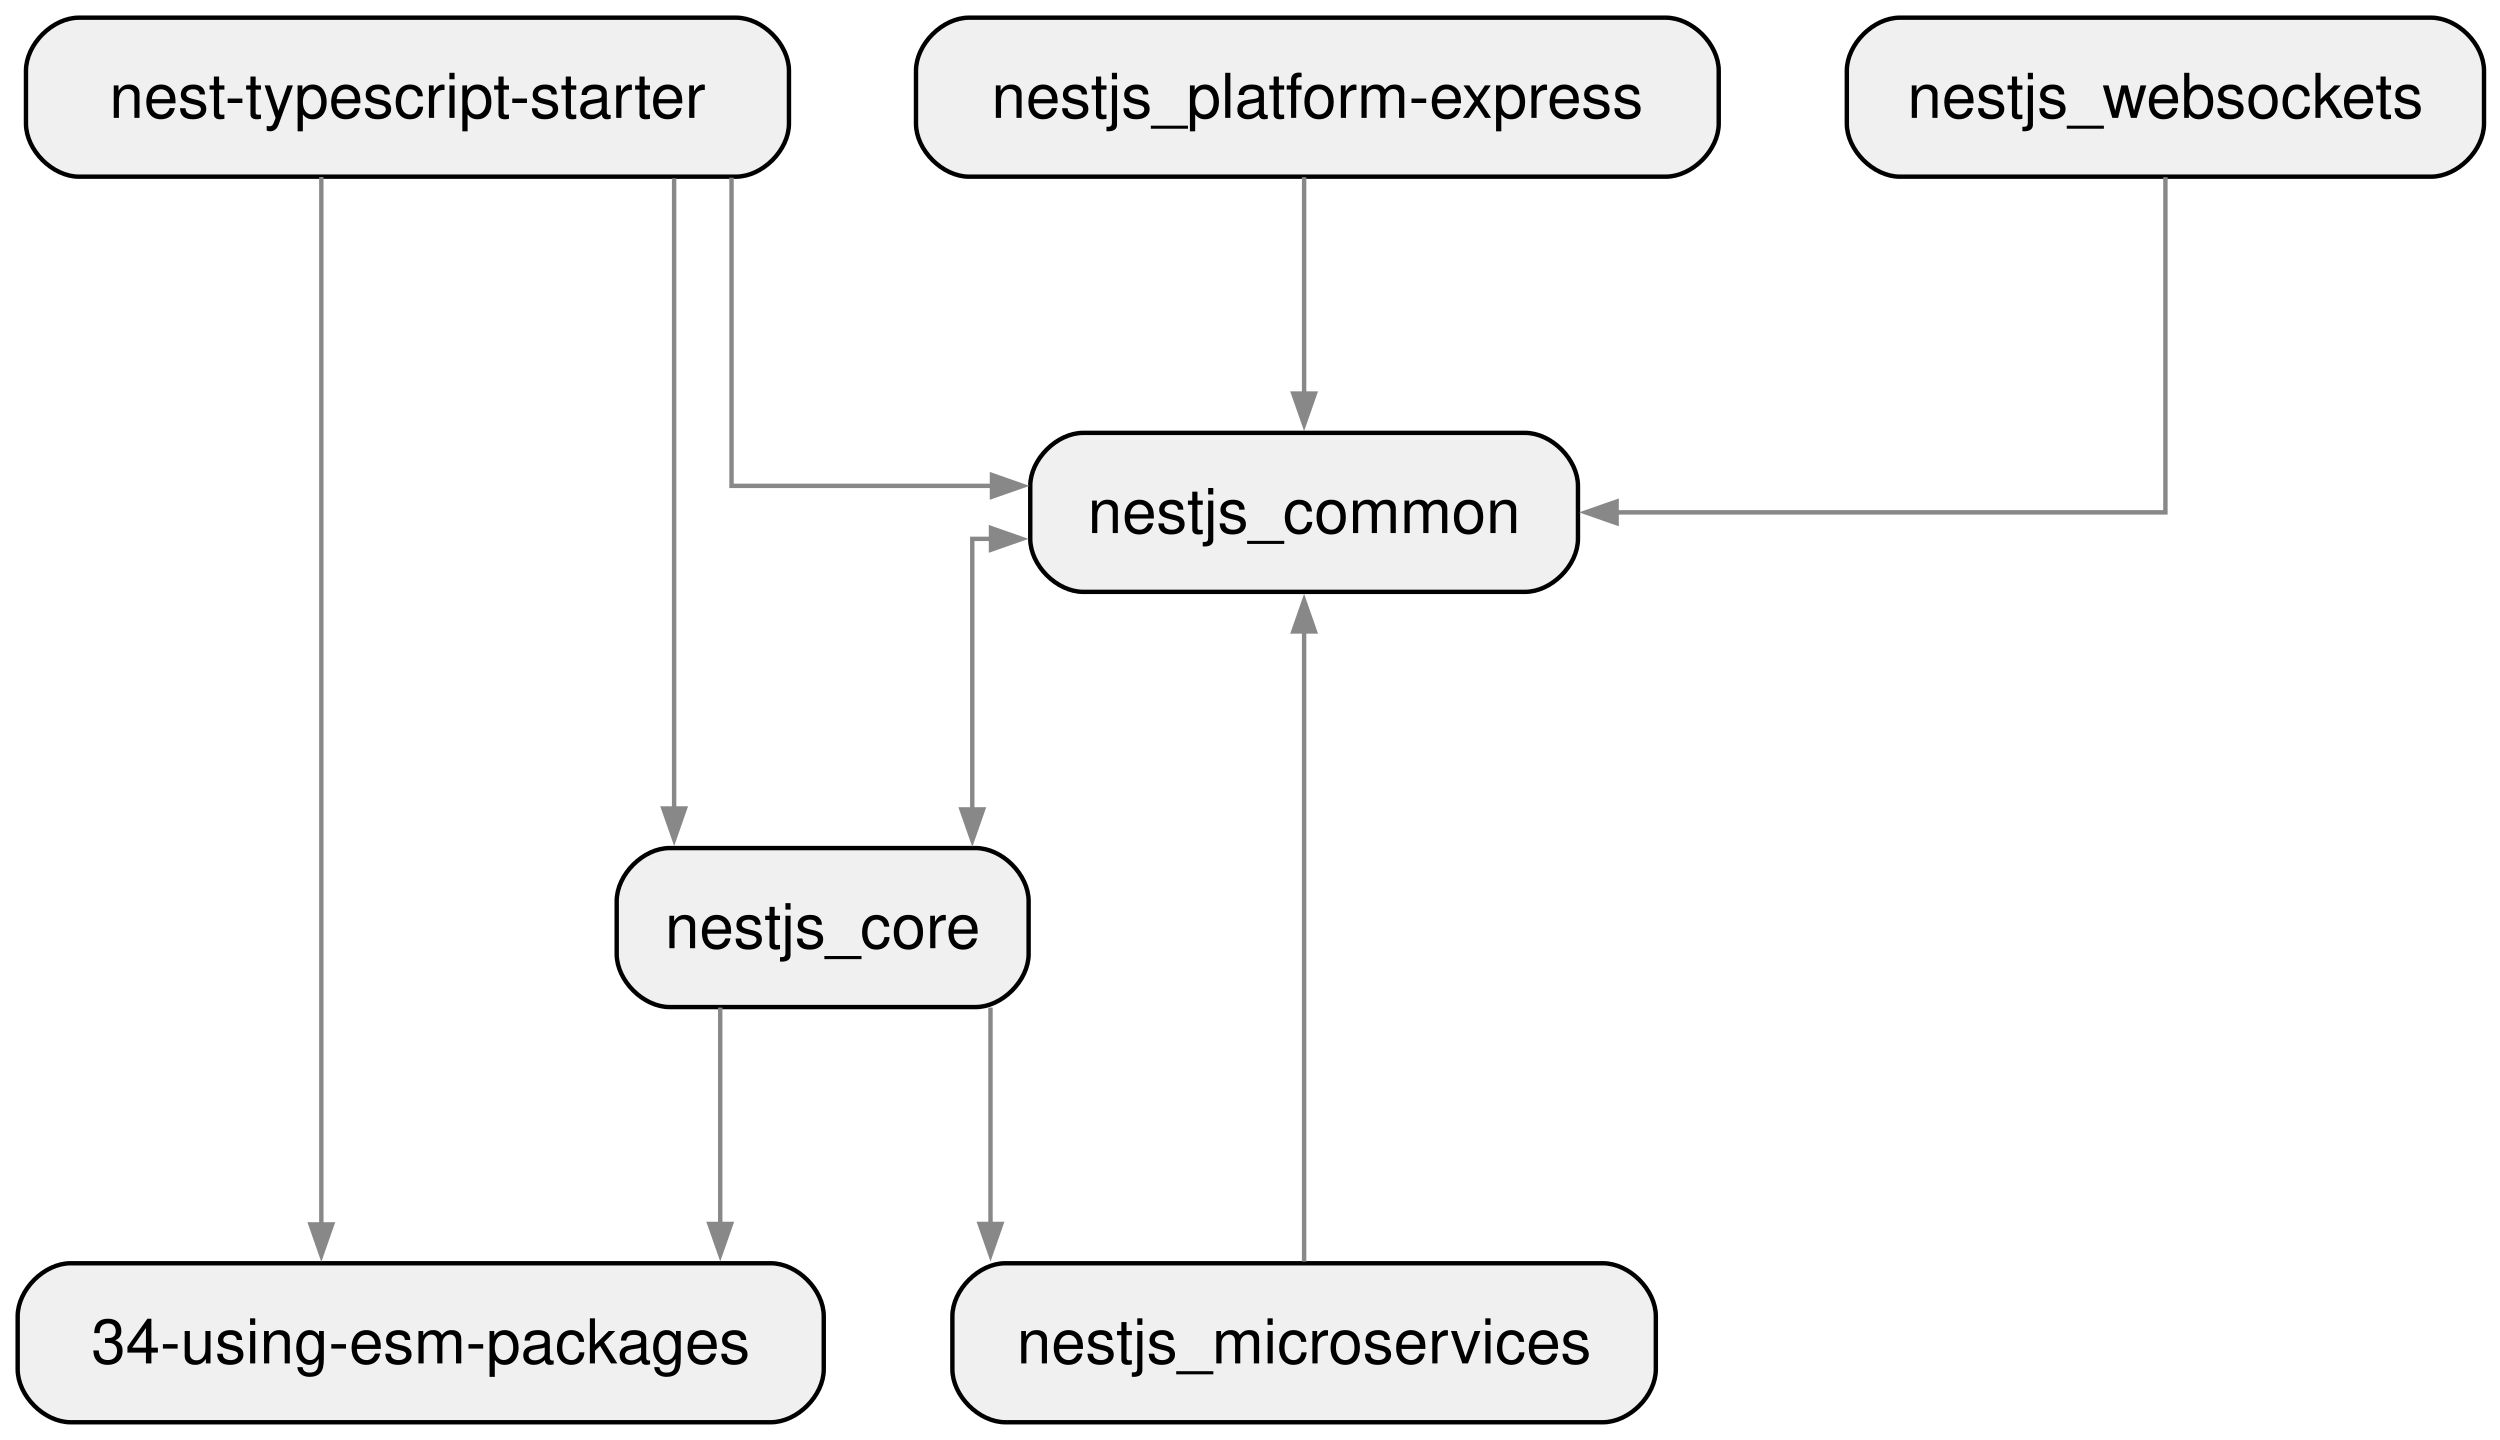
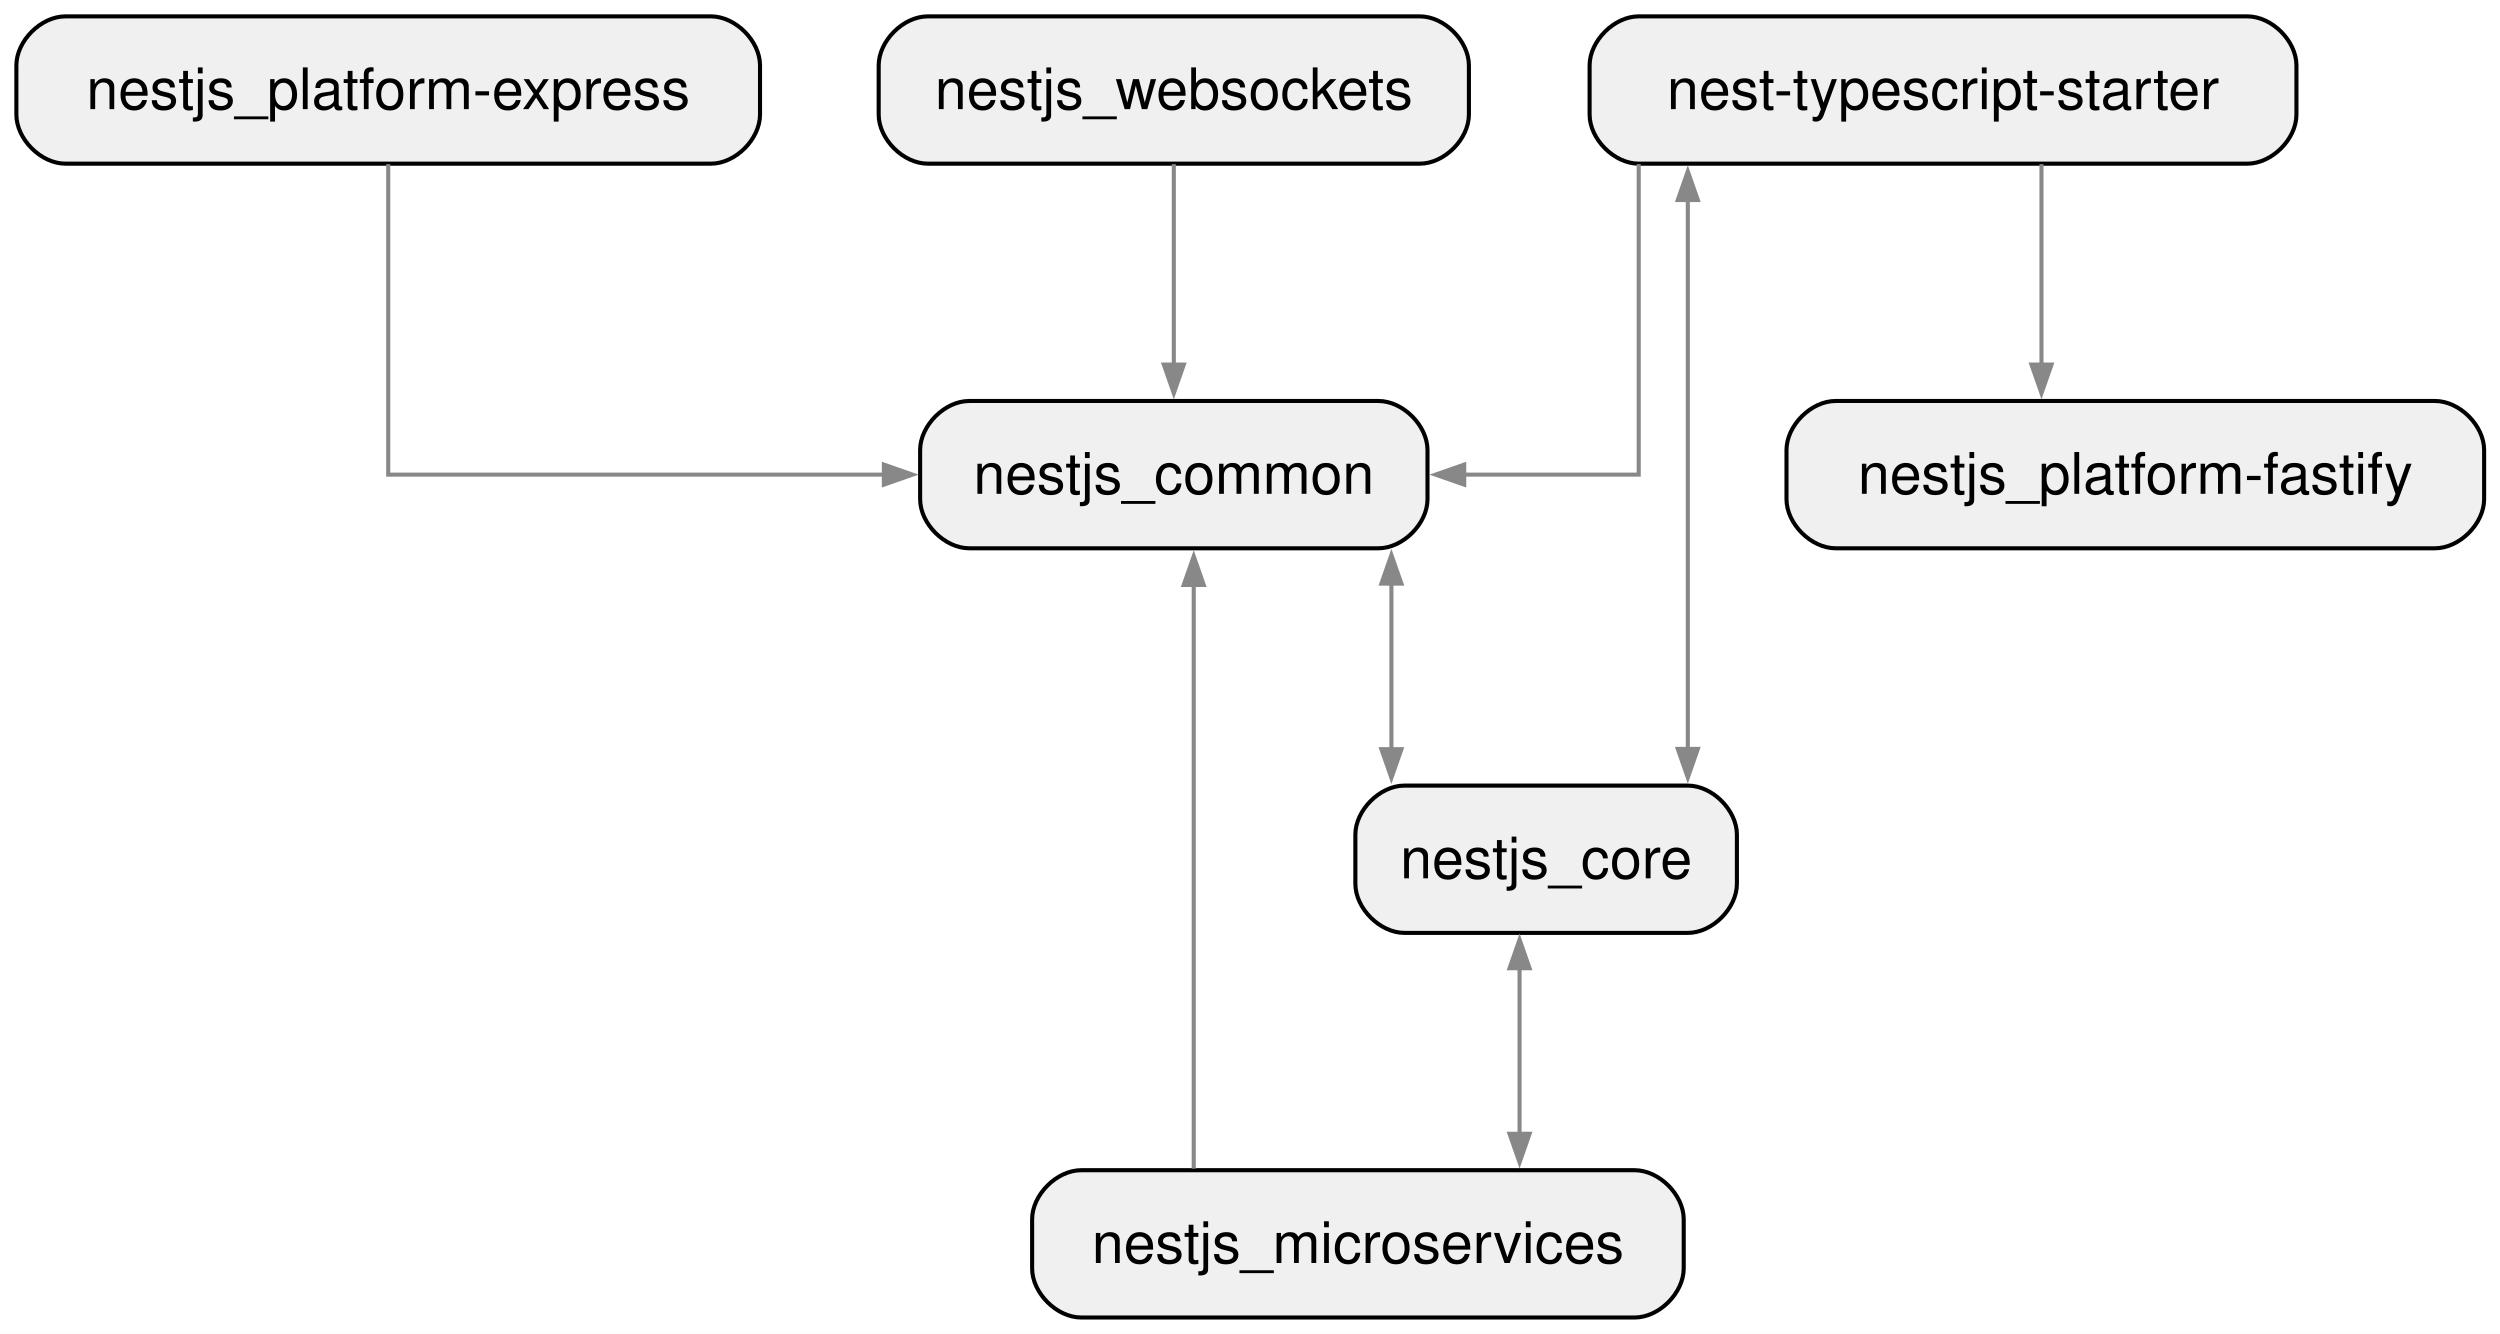
- <svg xmlns="http://www.w3.org/2000/svg" width="566pt" height="326pt" viewBox="0.00 0.00 566.00 326.00">
+ <svg xmlns="http://www.w3.org/2000/svg" width="611pt" height="326pt" viewBox="0.00 0.00 611.00 326.00">
  <g id="graph0" class="graph" transform="scale(1 1) rotate(0) translate(4 322)">
-     <polygon fill="white" stroke="none" points="-4,4 -4,-322 562.38,-322 562.38,4 -4,4" />
+     <polygon fill="white" stroke="none" points="-4,4 -4,-322 607.12,-322 607.12,4 -4,4" />
    <g id="node1" class="node">
-       <path fill="#f0f0f0" stroke="black" d="M170.5,-36C170.5,-36 12,-36 12,-36 6,-36 0,-30 0,-24 0,-24 0,-12 0,-12 0,-6 6,0 12,0 12,0 170.5,0 170.5,0 176.5,0 182.5,-6 182.5,-12 182.5,-12 182.5,-24 182.5,-24 182.5,-30 176.5,-36 170.5,-36" />
-       <text xml:space="preserve" text-anchor="middle" x="91.25" y="-13.32" font-family="Helvetica,sans-Serif" font-size="14.00">34-using-esm-packages</text>
+       <path fill="#f0f0f0" stroke="black" d="M545.25,-318C545.25,-318 396.5,-318 396.5,-318 390.5,-318 384.5,-312 384.5,-306 384.5,-306 384.5,-294 384.5,-294 384.5,-288 390.5,-282 396.5,-282 396.5,-282 545.25,-282 545.25,-282 551.25,-282 557.25,-288 557.25,-294 557.25,-294 557.25,-306 557.25,-306 557.25,-312 551.25,-318 545.25,-318" />
+       <text xml:space="preserve" text-anchor="middle" x="470.88" y="-295.32" font-family="Helvetica,sans-Serif" font-size="14.00">nest-typescript-starter</text>
    </g>
    <g id="node2" class="node">
-       <path fill="#f0f0f0" stroke="black" d="M162.62,-318C162.62,-318 13.88,-318 13.88,-318 7.88,-318 1.88,-312 1.88,-306 1.88,-306 1.88,-294 1.88,-294 1.88,-288 7.88,-282 13.88,-282 13.88,-282 162.62,-282 162.62,-282 168.62,-282 174.62,-288 174.62,-294 174.62,-294 174.62,-306 174.62,-306 174.62,-312 168.62,-318 162.62,-318" />
-       <text xml:space="preserve" text-anchor="middle" x="88.25" y="-295.32" font-family="Helvetica,sans-Serif" font-size="14.00">nest-typescript-starter</text>
+       <path fill="#f0f0f0" stroke="black" d="M332.88,-224C332.88,-224 232.88,-224 232.88,-224 226.88,-224 220.88,-218 220.88,-212 220.88,-212 220.88,-200 220.88,-200 220.88,-194 226.88,-188 232.88,-188 232.88,-188 332.88,-188 332.88,-188 338.88,-188 344.88,-194 344.88,-200 344.88,-200 344.88,-212 344.88,-212 344.88,-218 338.88,-224 332.88,-224" />
+       <text xml:space="preserve" text-anchor="middle" x="282.88" y="-201.32" font-family="Helvetica,sans-Serif" font-size="14.00">nestjs_common</text>
    </g>
    <g id="edge1" class="edge">
-       <path fill="none" stroke="#888888" d="M68.75,-281.93C68.75,-281.93 68.75,-44.8 68.75,-44.8" />
-       <polygon fill="#888888" stroke="#888888" points="71.2,-44.8 68.75,-37.8 66.3,-44.8 71.2,-44.8" />
+       <path fill="none" stroke="#888888" d="M396.5,-281.88C396.5,-254.56 396.5,-206 396.5,-206 396.5,-206 353.85,-206 353.85,-206" />
+       <polygon fill="#888888" stroke="#888888" points="353.85,-203.55 346.85,-206 353.85,-208.45 353.85,-203.55" />
    </g>
    <g id="node3" class="node">
-       <path fill="#f0f0f0" stroke="black" d="M341.25,-224C341.25,-224 241.25,-224 241.25,-224 235.25,-224 229.25,-218 229.25,-212 229.25,-212 229.25,-200 229.25,-200 229.25,-194 235.25,-188 241.25,-188 241.25,-188 341.25,-188 341.25,-188 347.25,-188 353.25,-194 353.25,-200 353.25,-200 353.25,-212 353.25,-212 353.25,-218 347.25,-224 341.25,-224" />
-       <text xml:space="preserve" text-anchor="middle" x="291.25" y="-201.32" font-family="Helvetica,sans-Serif" font-size="14.00">nestjs_common</text>
+       <path fill="#f0f0f0" stroke="black" d="M408.5,-130C408.5,-130 339.25,-130 339.25,-130 333.25,-130 327.25,-124 327.25,-118 327.25,-118 327.25,-106 327.25,-106 327.25,-100 333.25,-94 339.25,-94 339.25,-94 408.5,-94 408.5,-94 414.5,-94 420.5,-100 420.5,-106 420.5,-106 420.5,-118 420.5,-118 420.5,-124 414.5,-130 408.5,-130" />
+       <text xml:space="preserve" text-anchor="middle" x="373.88" y="-107.33" font-family="Helvetica,sans-Serif" font-size="14.00">nestjs_core</text>
    </g>
    <g id="edge2" class="edge">
-       <path fill="none" stroke="#888888" d="M161.62,-281.77C161.62,-255.99 161.62,-212 161.62,-212 161.62,-212 220.58,-212 220.58,-212" />
-       <polygon fill="#888888" stroke="#888888" points="220.58,-214.45 227.58,-212 220.58,-209.55 220.58,-214.45" />
+       <path fill="none" stroke="#888888" d="M408.5,-273.12C408.5,-273.12 408.5,-138.96 408.5,-138.96" />
+       <polygon fill="#888888" stroke="#888888" points="406.05,-273.12 408.5,-280.12 410.95,-273.12 406.05,-273.12" />
+       <polygon fill="#888888" stroke="#888888" points="410.95,-138.96 408.5,-131.96 406.05,-138.96 410.95,-138.96" />
+     </g>
+     <g id="node6" class="node">
+       <path fill="#f0f0f0" stroke="black" d="M591.12,-224C591.12,-224 444.62,-224 444.62,-224 438.62,-224 432.62,-218 432.62,-212 432.62,-212 432.62,-200 432.62,-200 432.62,-194 438.62,-188 444.62,-188 444.62,-188 591.12,-188 591.12,-188 597.12,-188 603.12,-194 603.12,-200 603.12,-200 603.12,-212 603.12,-212 603.12,-218 597.12,-224 591.12,-224" />
+       <text xml:space="preserve" text-anchor="middle" x="517.88" y="-201.32" font-family="Helvetica,sans-Serif" font-size="14.00">nestjs_platform-fastify</text>
+     </g>
+     <g id="edge3" class="edge">
+       <path fill="none" stroke="#888888" d="M494.94,-281.88C494.94,-281.88 494.94,-232.9 494.94,-232.9" />
+       <polygon fill="#888888" stroke="#888888" points="497.39,-232.9 494.94,-225.9 492.49,-232.9 497.39,-232.9" />
+     </g>
+     <g id="edge4" class="edge">
+       <path fill="none" stroke="#888888" d="M336.06,-179.36C336.06,-179.36 336.06,-138.9 336.06,-138.9" />
+       <polygon fill="#888888" stroke="#888888" points="333.61,-179.36 336.06,-186.36 338.51,-179.36 333.61,-179.36" />
+       <polygon fill="#888888" stroke="#888888" points="338.51,-138.9 336.06,-131.9 333.61,-138.9 338.51,-138.9" />
    </g>
    <g id="node4" class="node">
-       <path fill="#f0f0f0" stroke="black" d="M216.88,-130C216.88,-130 147.62,-130 147.62,-130 141.62,-130 135.62,-124 135.62,-118 135.62,-118 135.62,-106 135.62,-106 135.62,-100 141.62,-94 147.62,-94 147.62,-94 216.88,-94 216.88,-94 222.88,-94 228.88,-100 228.88,-106 228.88,-106 228.88,-118 228.88,-118 228.88,-124 222.88,-130 216.88,-130" />
-       <text xml:space="preserve" text-anchor="middle" x="182.25" y="-107.33" font-family="Helvetica,sans-Serif" font-size="14.00">nestjs_core</text>
+       <path fill="#f0f0f0" stroke="black" d="M395.5,-36C395.5,-36 260.25,-36 260.25,-36 254.25,-36 248.25,-30 248.25,-24 248.25,-24 248.25,-12 248.25,-12 248.25,-6 254.25,0 260.25,0 260.25,0 395.5,0 395.5,0 401.5,0 407.5,-6 407.5,-12 407.5,-12 407.5,-24 407.5,-24 407.5,-30 401.5,-36 395.5,-36" />
+       <text xml:space="preserve" text-anchor="middle" x="327.88" y="-13.32" font-family="Helvetica,sans-Serif" font-size="14.00">nestjs_microservices</text>
    </g>
-     <g id="edge3" class="edge">
-       <path fill="none" stroke="#888888" d="M148.62,-281.63C148.62,-281.63 148.62,-138.96 148.62,-138.96" />
-       <polygon fill="#888888" stroke="#888888" points="151.08,-138.96 148.63,-131.96 146.18,-138.96 151.08,-138.96" />
+     <g id="edge7" class="edge">
+       <path fill="none" stroke="#888888" d="M367.38,-85.36C367.38,-85.36 367.38,-44.9 367.38,-44.9" />
+       <polygon fill="#888888" stroke="#888888" points="364.93,-85.36 367.38,-92.36 369.83,-85.36 364.93,-85.36" />
+       <polygon fill="#888888" stroke="#888888" points="369.83,-44.9 367.38,-37.9 364.93,-44.9 369.83,-44.9" />
    </g>
-     <g id="edge4" class="edge">
-       <path fill="none" stroke="#888888" d="M220.36,-200C220.36,-200 216.12,-200 216.12,-200 216.12,-200 216.12,-138.75 216.12,-138.75" />
-       <polygon fill="#888888" stroke="#888888" points="220.36,-202.45 227.36,-200 220.36,-197.55 220.36,-202.45" />
-       <polygon fill="#888888" stroke="#888888" points="218.58,-138.75 216.13,-131.75 213.68,-138.75 218.58,-138.75" />
-     </g>
-     <g id="edge5" class="edge">
-       <path fill="none" stroke="#888888" d="M159.06,-93.88C159.06,-93.88 159.06,-44.9 159.06,-44.9" />
-       <polygon fill="#888888" stroke="#888888" points="161.51,-44.9 159.06,-37.9 156.61,-44.9 161.51,-44.9" />
+     <g id="edge8" class="edge">
+       <path fill="none" stroke="#888888" d="M287.75,-36.37C287.75,-36.37 287.75,-179.04 287.75,-179.04" />
+       <polygon fill="#888888" stroke="#888888" points="285.3,-179.04 287.75,-186.04 290.2,-179.04 285.3,-179.04" />
    </g>
    <g id="node5" class="node">
-       <path fill="#f0f0f0" stroke="black" d="M358.88,-36C358.88,-36 223.62,-36 223.62,-36 217.62,-36 211.62,-30 211.62,-24 211.62,-24 211.62,-12 211.62,-12 211.62,-6 217.62,0 223.62,0 223.62,0 358.88,0 358.88,0 364.88,0 370.88,-6 370.88,-12 370.88,-12 370.88,-24 370.88,-24 370.88,-30 364.88,-36 358.88,-36" />
-       <text xml:space="preserve" text-anchor="middle" x="291.25" y="-13.32" font-family="Helvetica,sans-Serif" font-size="14.00">nestjs_microservices</text>
+       <path fill="#f0f0f0" stroke="black" d="M169.75,-318C169.75,-318 12,-318 12,-318 6,-318 0,-312 0,-306 0,-306 0,-294 0,-294 0,-288 6,-282 12,-282 12,-282 169.75,-282 169.75,-282 175.75,-282 181.75,-288 181.75,-294 181.75,-294 181.75,-306 181.75,-306 181.75,-312 175.75,-318 169.75,-318" />
+       <text xml:space="preserve" text-anchor="middle" x="90.88" y="-295.32" font-family="Helvetica,sans-Serif" font-size="14.00">nestjs_platform-express</text>
    </g>
-     <g id="edge7" class="edge">
-       <path fill="none" stroke="#888888" d="M220.25,-93.88C220.25,-93.88 220.25,-44.9 220.25,-44.9" />
-       <polygon fill="#888888" stroke="#888888" points="222.7,-44.9 220.25,-37.9 217.8,-44.9 222.7,-44.9" />
-     </g>
-     <g id="edge8" class="edge">
-       <path fill="none" stroke="#888888" d="M291.25,-36.37C291.25,-36.37 291.25,-179.04 291.25,-179.04" />
-       <polygon fill="#888888" stroke="#888888" points="288.8,-179.04 291.25,-186.04 293.7,-179.04 288.8,-179.04" />
-     </g>
-     <g id="node6" class="node">
-       <path fill="#f0f0f0" stroke="black" d="M373.12,-318C373.12,-318 215.38,-318 215.38,-318 209.38,-318 203.38,-312 203.38,-306 203.38,-306 203.38,-294 203.38,-294 203.38,-288 209.38,-282 215.38,-282 215.38,-282 373.12,-282 373.12,-282 379.12,-282 385.12,-288 385.12,-294 385.12,-294 385.12,-306 385.12,-306 385.12,-312 379.12,-318 373.12,-318" />
-       <text xml:space="preserve" text-anchor="middle" x="294.25" y="-295.32" font-family="Helvetica,sans-Serif" font-size="14.00">nestjs_platform-express</text>
-     </g>
-     <g id="edge9" class="edge">
-       <path fill="none" stroke="#888888" d="M291.25,-281.88C291.25,-281.88 291.25,-232.9 291.25,-232.9" />
-       <polygon fill="#888888" stroke="#888888" points="293.7,-232.9 291.25,-225.9 288.8,-232.9 293.7,-232.9" />
+     <g id="edge10" class="edge">
+       <path fill="none" stroke="#888888" d="M90.88,-281.88C90.88,-254.56 90.88,-206 90.88,-206 90.88,-206 212.02,-206 212.02,-206" />
+       <polygon fill="#888888" stroke="#888888" points="212.02,-208.45 219.02,-206 212.02,-203.55 212.02,-208.45" />
    </g>
    <g id="node7" class="node">
-       <path fill="#f0f0f0" stroke="black" d="M546.38,-318C546.38,-318 426.12,-318 426.12,-318 420.12,-318 414.12,-312 414.12,-306 414.12,-306 414.12,-294 414.12,-294 414.12,-288 420.12,-282 426.12,-282 426.12,-282 546.38,-282 546.38,-282 552.38,-282 558.38,-288 558.38,-294 558.38,-294 558.38,-306 558.38,-306 558.38,-312 552.38,-318 546.38,-318" />
-       <text xml:space="preserve" text-anchor="middle" x="486.25" y="-295.32" font-family="Helvetica,sans-Serif" font-size="14.00">nestjs_websockets</text>
+       <path fill="#f0f0f0" stroke="black" d="M343,-318C343,-318 222.75,-318 222.75,-318 216.75,-318 210.75,-312 210.75,-306 210.75,-306 210.75,-294 210.75,-294 210.75,-288 216.75,-282 222.75,-282 222.75,-282 343,-282 343,-282 349,-282 355,-288 355,-294 355,-294 355,-306 355,-306 355,-312 349,-318 343,-318" />
+       <text xml:space="preserve" text-anchor="middle" x="282.88" y="-295.32" font-family="Helvetica,sans-Serif" font-size="14.00">nestjs_websockets</text>
    </g>
-     <g id="edge10" class="edge">
-       <path fill="none" stroke="#888888" d="M486.25,-281.88C486.25,-254.56 486.25,-206 486.25,-206 486.25,-206 362,-206 362,-206" />
-       <polygon fill="#888888" stroke="#888888" points="362,-203.55 355,-206 362,-208.45 362,-203.55" />
+     <g id="edge11" class="edge">
+       <path fill="none" stroke="#888888" d="M282.88,-281.88C282.88,-281.88 282.88,-232.9 282.88,-232.9" />
+       <polygon fill="#888888" stroke="#888888" points="285.33,-232.9 282.88,-225.9 280.43,-232.9 285.33,-232.9" />
    </g>
  </g>
</svg>
